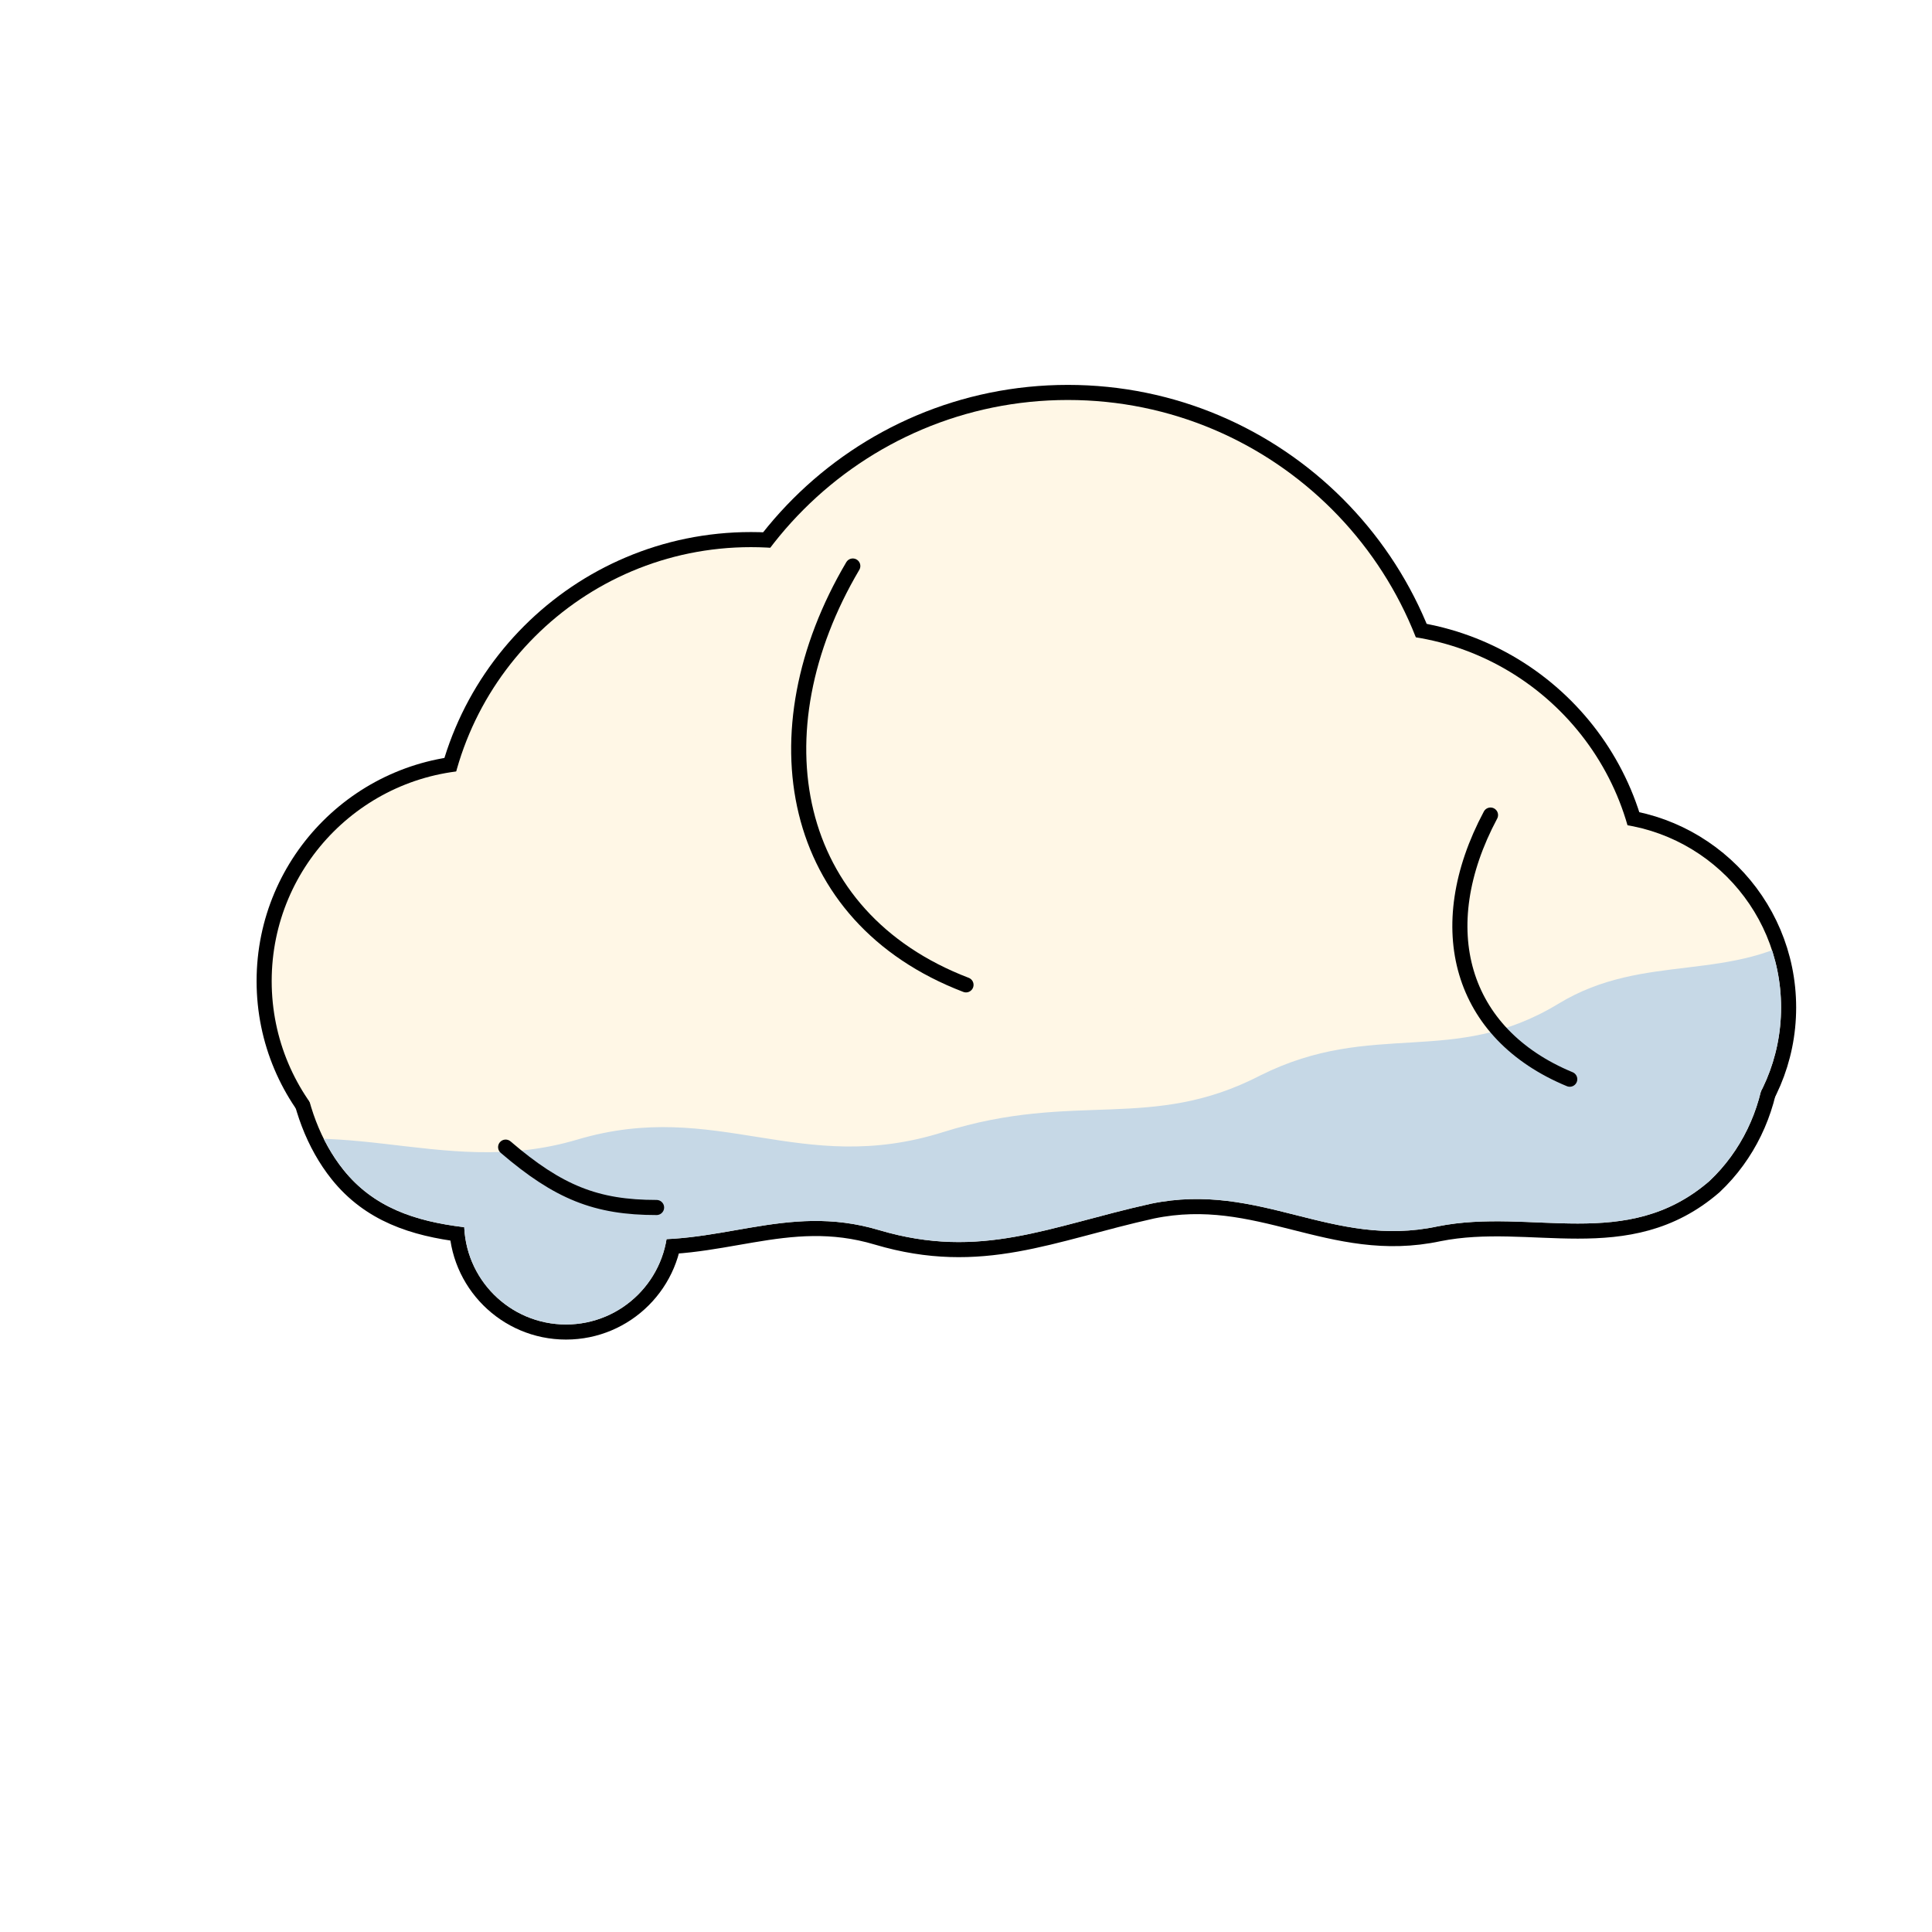
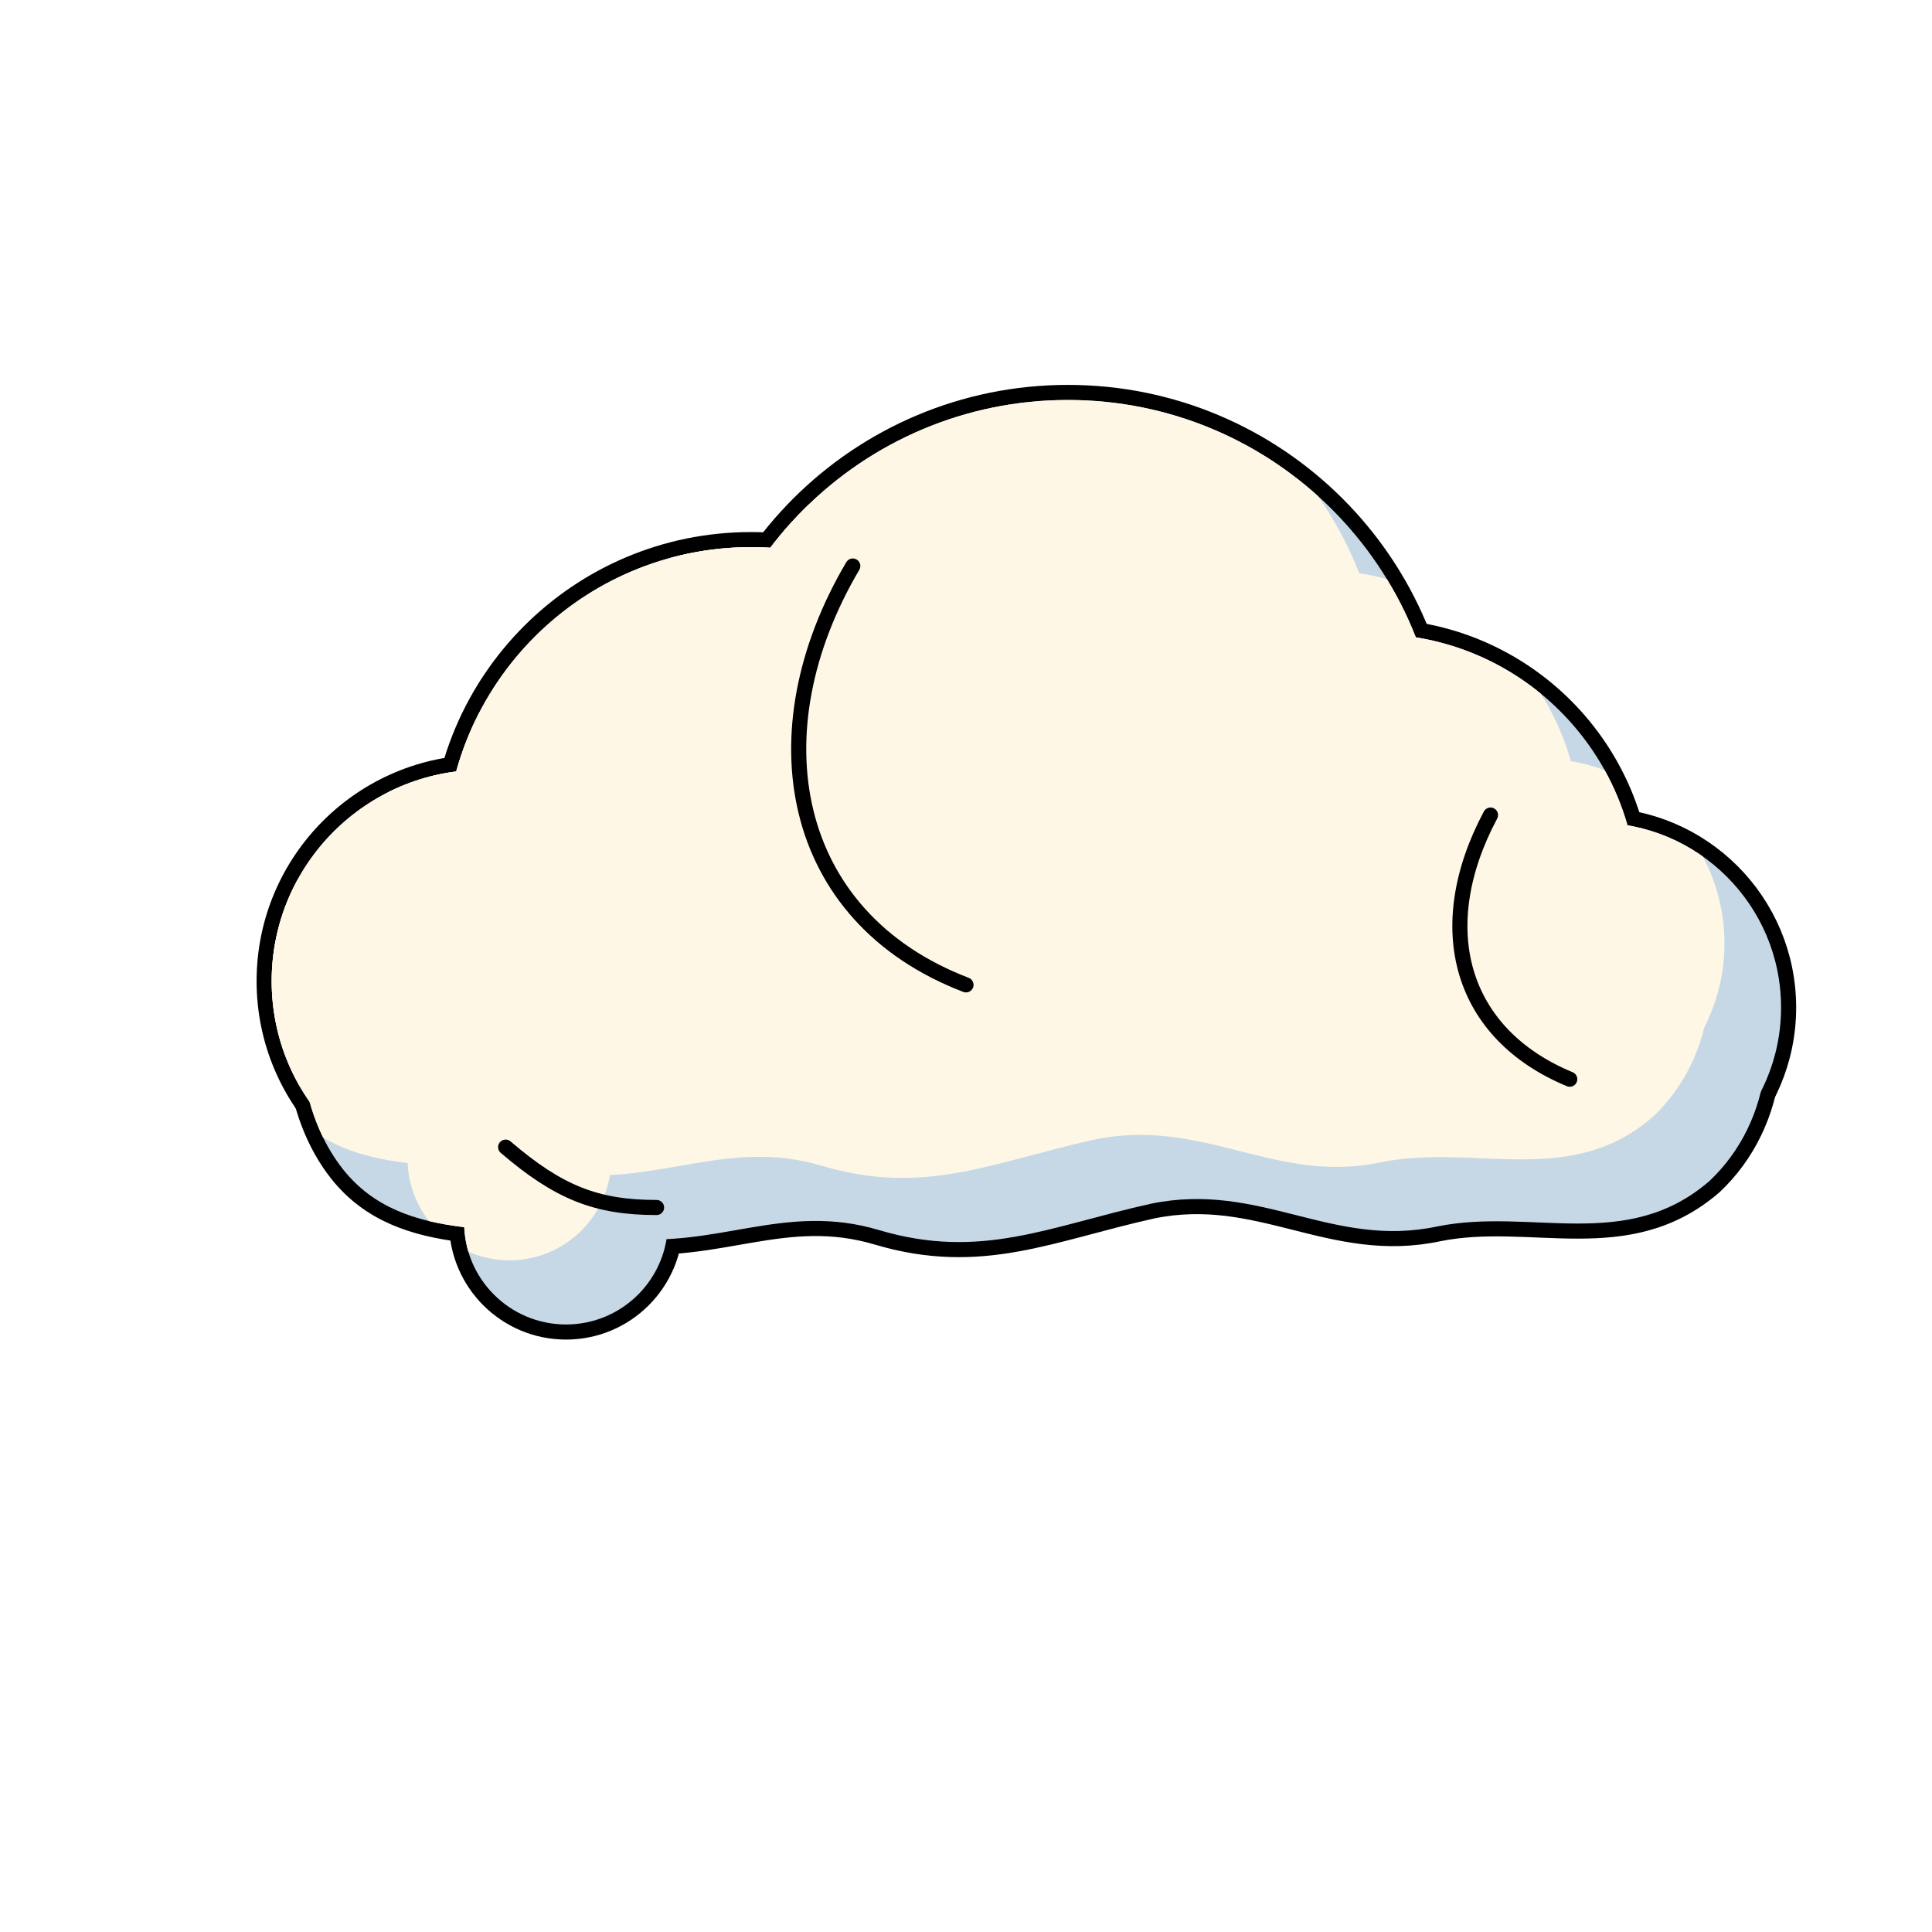
<svg xmlns="http://www.w3.org/2000/svg" width="1024" height="1024" viewBox="0 0 1024 1024">
  <defs>
    <clipPath id="cloudClip">
      <path d="M170,500 L920,500 C946,540 940,594 906,626 C862,664 812,640 762,650 C706,662 668,626 610,638 C556,650 520,668 466,652 C416,637 380,662 330,656 C270,649 214,660 182,620 C158,590 152,540 170,500 Z" />
      <circle cx="256" cy="520" r="112" />
      <circle cx="398" cy="452" r="162" />
      <circle cx="566" cy="410" r="198" />
      <circle cx="728" cy="476" r="140" />
      <circle cx="846" cy="534" r="98" />
      <circle cx="300" cy="648" r="54" />
    </clipPath>
  </defs>
  <g fill="#000000" stroke="#000000" stroke-width="16" stroke-linejoin="round" stroke-linecap="round">
    <path d="M170,500 L920,500 C946,540 940,594 906,626 C862,664 812,640 762,650 C706,662 668,626 610,638 C556,650 520,668 466,652 C416,637 380,662 330,656 C270,649 214,660 182,620 C158,590 152,540 170,500 Z" />
    <circle cx="256" cy="520" r="112" />
    <circle cx="398" cy="452" r="162" />
    <circle cx="566" cy="410" r="198" />
    <circle cx="728" cy="476" r="140" />
    <circle cx="846" cy="534" r="98" />
    <circle cx="300" cy="648" r="54" />
  </g>
-   <path d="M170,500 L920,500 C946,540 940,594 906,626 C862,664 812,640 762,650 C706,662 668,626 610,638 C556,650 520,668 466,652 C416,637 380,662 330,656 C270,649 214,660 182,620 C158,590 152,540 170,500 Z" fill="#fff7e6" />
-   <circle cx="256" cy="520" r="112" fill="#fff7e6" />
-   <circle cx="398" cy="452" r="162" fill="#fff7e6" />
-   <circle cx="566" cy="410" r="198" fill="#fff7e6" />
-   <circle cx="728" cy="476" r="140" fill="#fff7e6" />
-   <circle cx="846" cy="534" r="98" fill="#fff7e6" />
-   <circle cx="300" cy="648" r="54" fill="#fff7e6" />
+   <path d="M170,500 L920,500 C946,540 940,594 906,626 C862,664 812,640 762,650 C706,662 668,626 610,638 C556,650 520,668 466,652 C416,637 380,662 330,656 C270,649 214,660 182,620 C158,590 152,540 170,500 Z" fill="#c6d8e6" />
+   <circle cx="256" cy="520" r="112" fill="#c6d8e6" />
+   <circle cx="398" cy="452" r="162" fill="#c6d8e6" />
+   <circle cx="566" cy="410" r="198" fill="#c6d8e6" />
+   <circle cx="728" cy="476" r="140" fill="#c6d8e6" />
+   <circle cx="846" cy="534" r="98" fill="#c6d8e6" />
+   <circle cx="300" cy="648" r="54" fill="#c6d8e6" />
  <g clip-path="url(#cloudClip)">
-     <path d="M100,616 C176,584 232,626 306,604 C380,582 424,624 500,600 C570,578 610,600 668,570 C728,540 770,566 826,532 C872,504 918,522 962,492 L962,780 L100,780 Z" fill="#c6d8e6" />
+     <g transform="translate(-30,-34)">
+       <path d="M170,500 L920,500 C946,540 940,594 906,626 C862,664 812,640 762,650 C706,662 668,626 610,638 C556,650 520,668 466,652 C416,637 380,662 330,656 C270,649 214,660 182,620 C158,590 152,540 170,500 Z" fill="#fff7e6" />
+       <circle cx="256" cy="520" r="112" fill="#fff7e6" />
+       <circle cx="398" cy="452" r="162" fill="#fff7e6" />
+       <circle cx="566" cy="410" r="198" fill="#fff7e6" />
+       <circle cx="728" cy="476" r="140" fill="#fff7e6" />
+       <circle cx="846" cy="534" r="98" fill="#fff7e6" />
+       <circle cx="300" cy="648" r="54" fill="#fff7e6" />
+     </g>
    <path d="M452,300 C400,388 418,486 512,522" fill="none" stroke="#000000" stroke-width="8" stroke-linejoin="round" stroke-linecap="round" />
    <path d="M790,432 C758,492 774,548 832,572" fill="none" stroke="#000000" stroke-width="8" stroke-linejoin="round" stroke-linecap="round" />
    <path d="M268,608 C296,632 316,640 348,640" fill="none" stroke="#000000" stroke-width="8" stroke-linejoin="round" stroke-linecap="round" />
  </g>
</svg>
